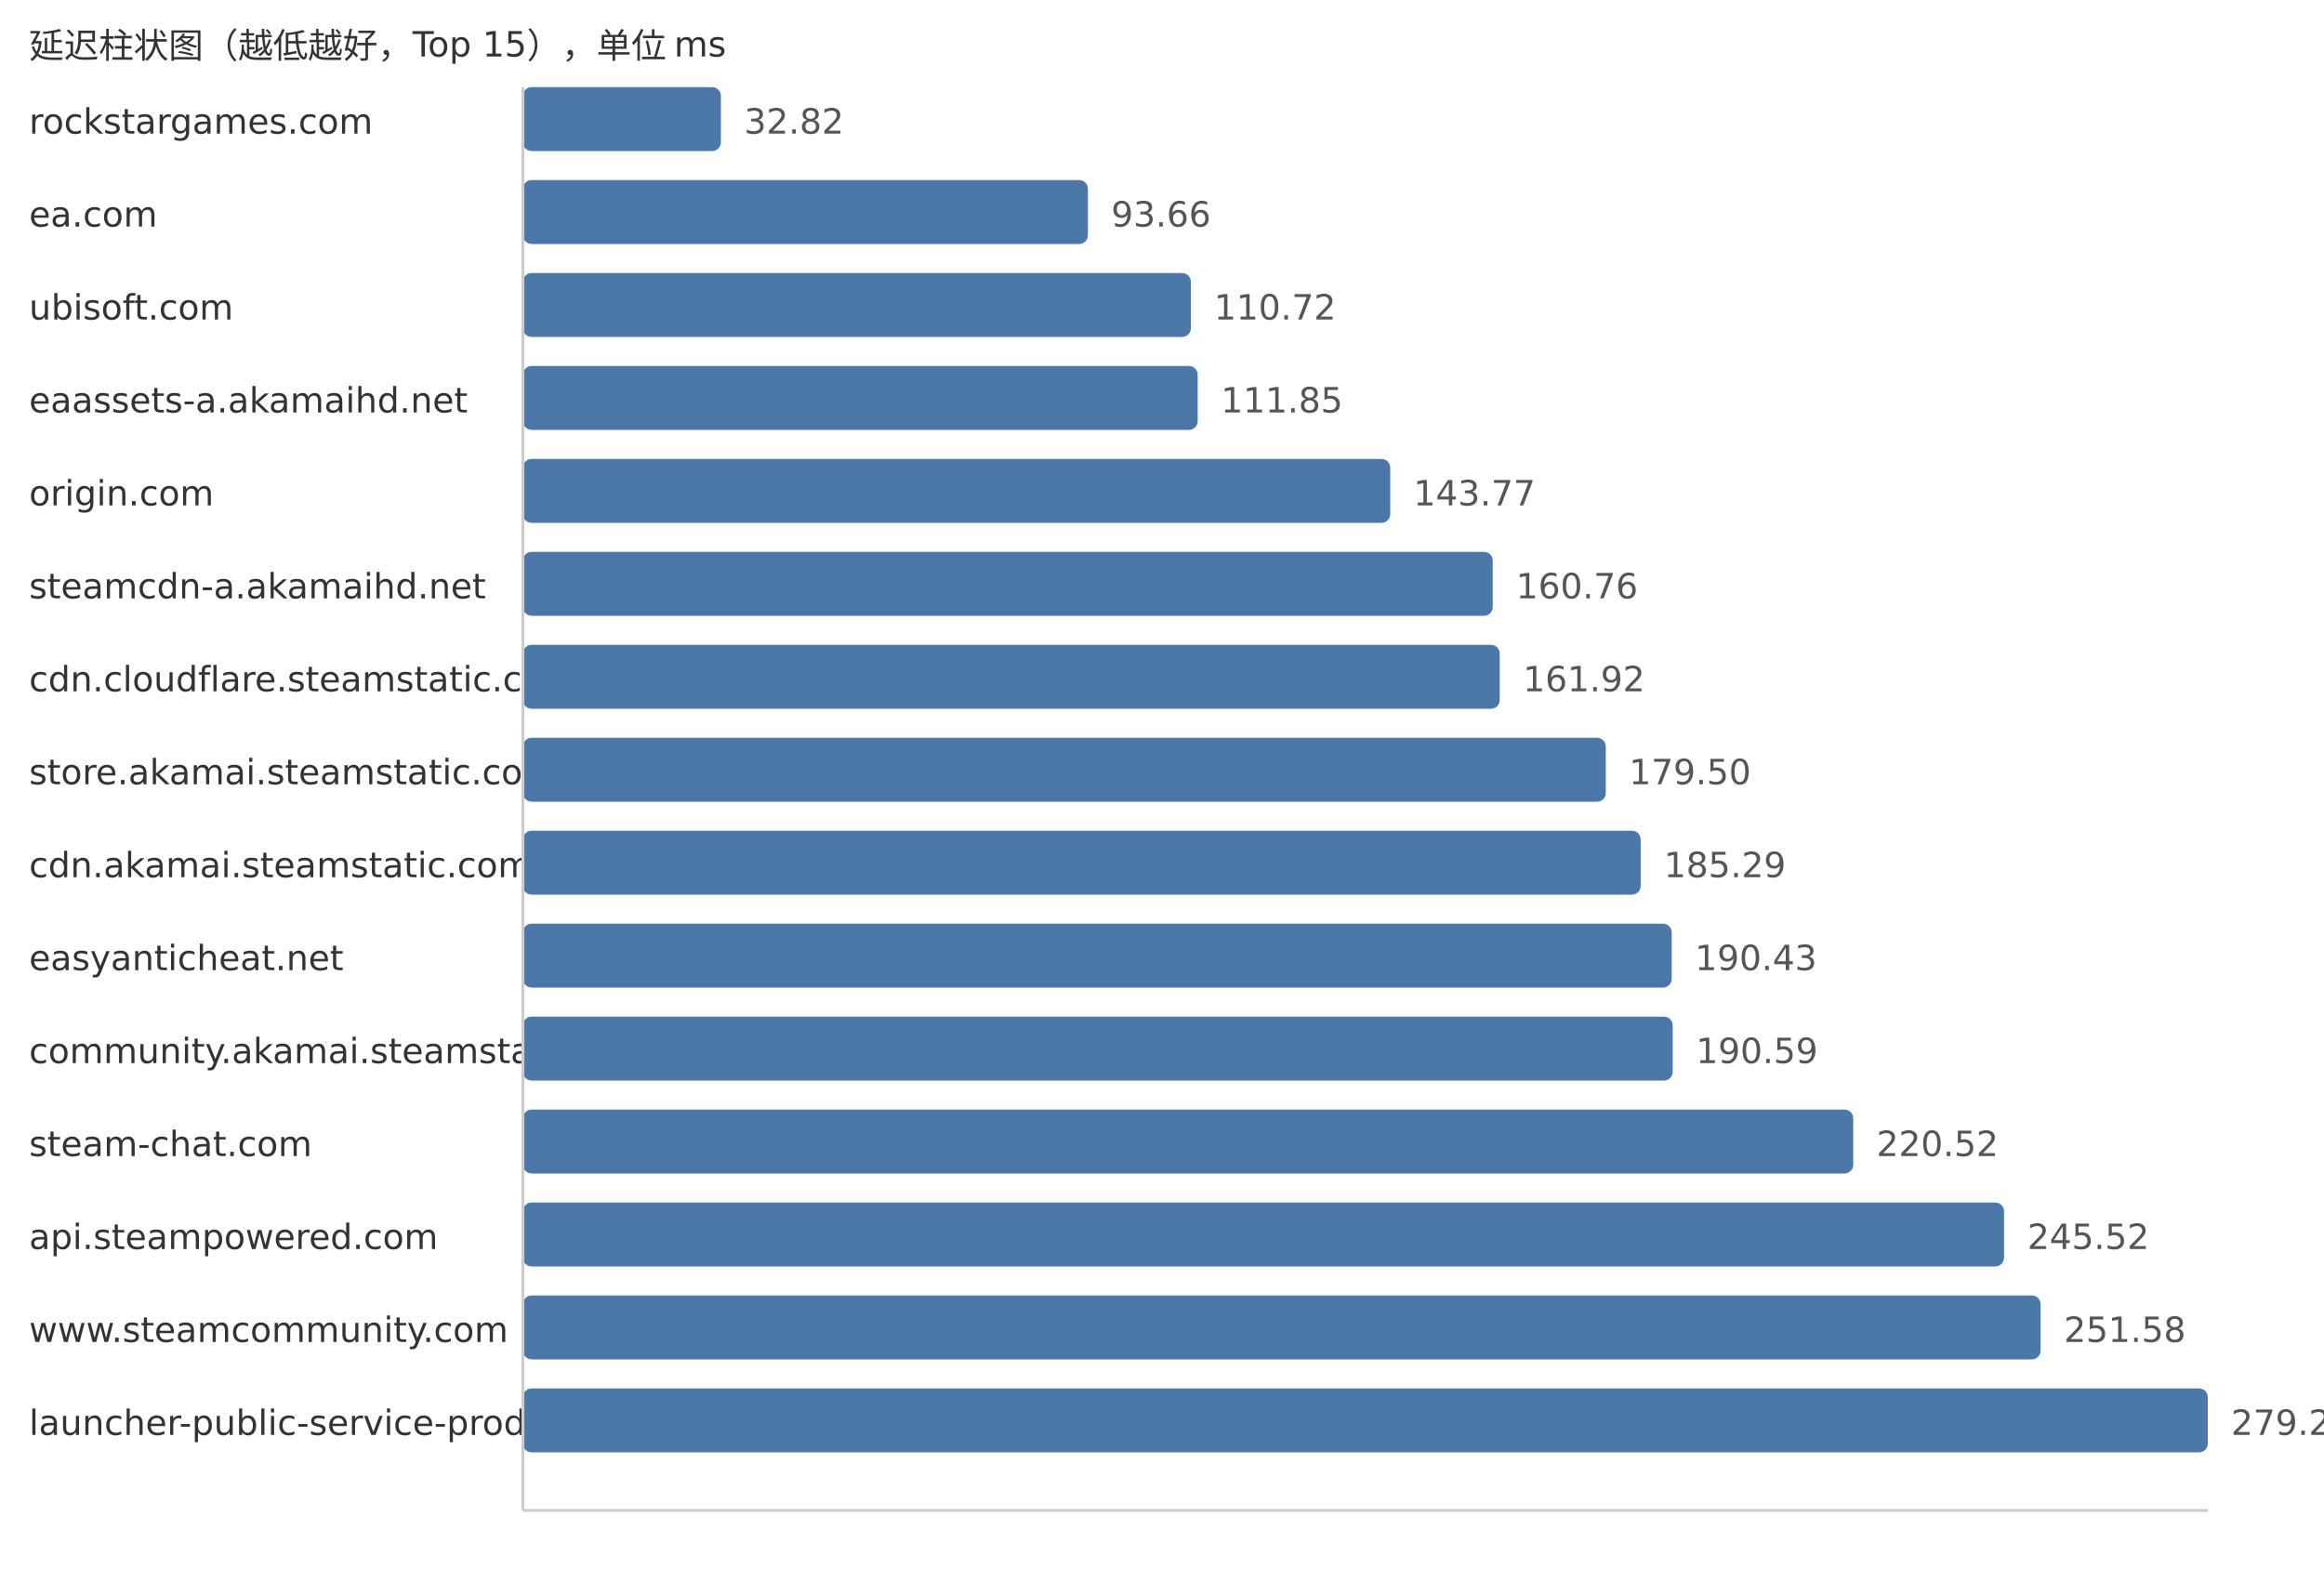
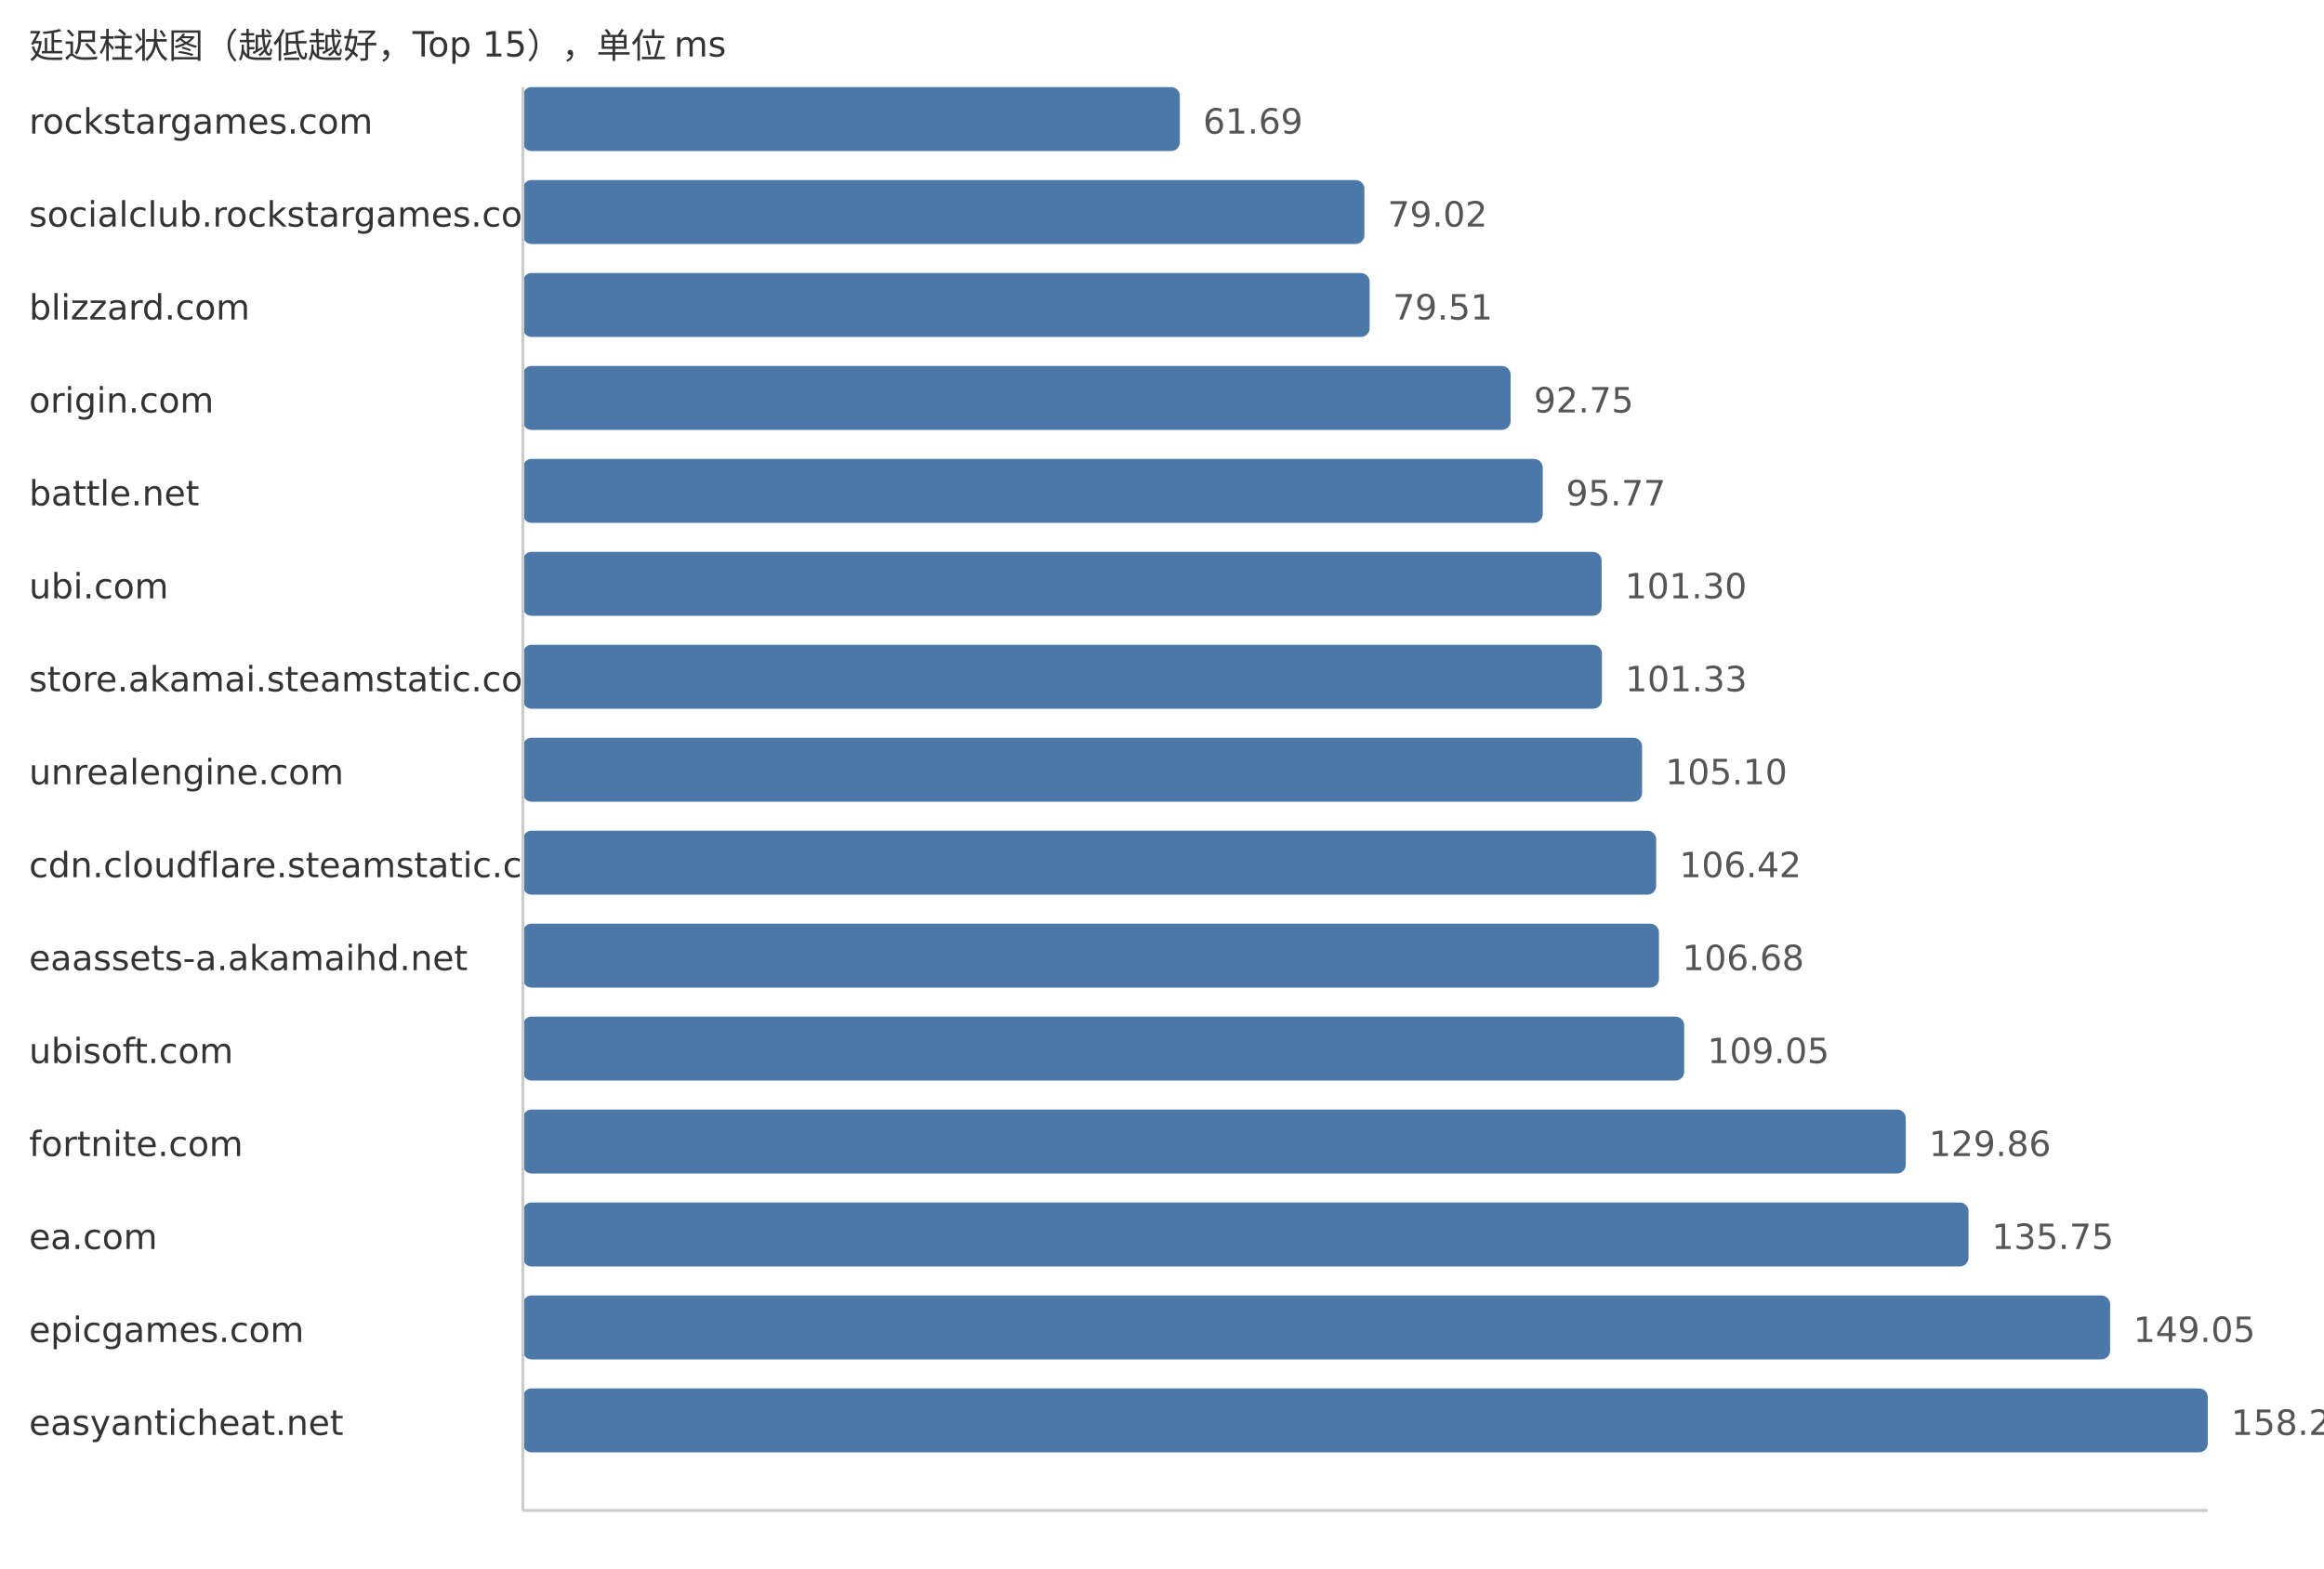
<svg xmlns="http://www.w3.org/2000/svg" width="800" height="540">
  <style> .label{font-family:DejaVu Sans,Verdana,Geneva,sans-serif;font-size:12px;fill:#333} .value{font-family:DejaVu Sans,Verdana,Geneva,sans-serif;font-size:12px;fill:#555} </style>
  <text x="10" y="20" class="label">延迟柱状图（越低越好，Top 15），单位 ms</text>
  <text x="10" y="46" class="label">rockstargames.com</text>
-   <rect x="180" y="30" width="68.16" height="22" fill="#4c78a8" rx="3" />
-   <text x="256.16" y="46" class="value">32.82</text>
-   <text x="10" y="78" class="label">ea.com</text>
-   <rect x="180" y="62" width="194.5" height="22" fill="#4c78a8" rx="3" />
-   <text x="382.5" y="78" class="value">93.66</text>
-   <text x="10" y="110" class="label">ubisoft.com</text>
-   <rect x="180" y="94" width="229.93" height="22" fill="#4c78a8" rx="3" />
-   <text x="417.93" y="110" class="value">110.72</text>
-   <text x="10" y="142" class="label">eaassets-a.akamaihd.net</text>
-   <rect x="180" y="126" width="232.28" height="22" fill="#4c78a8" rx="3" />
-   <text x="420.28" y="142" class="value">111.85</text>
-   <text x="10" y="174" class="label">origin.com</text>
-   <rect x="180" y="158" width="298.57" height="22" fill="#4c78a8" rx="3" />
-   <text x="486.57" y="174" class="value">143.77</text>
-   <text x="10" y="206" class="label">steamcdn-a.akamaihd.net</text>
-   <rect x="180" y="190" width="333.85" height="22" fill="#4c78a8" rx="3" />
-   <text x="521.85" y="206" class="value">160.76</text>
-   <text x="10" y="238" class="label">cdn.cloudflare.steamstatic.com</text>
-   <rect x="180" y="222" width="336.26" height="22" fill="#4c78a8" rx="3" />
-   <text x="524.26" y="238" class="value">161.92</text>
-   <text x="10" y="270" class="label">store.akamai.steamstatic.com</text>
-   <rect x="180" y="254" width="372.77" height="22" fill="#4c78a8" rx="3" />
-   <text x="560.77" y="270" class="value">179.50</text>
-   <text x="10" y="302" class="label">cdn.akamai.steamstatic.com</text>
-   <rect x="180" y="286" width="384.79" height="22" fill="#4c78a8" rx="3" />
-   <text x="572.79" y="302" class="value">185.29</text>
-   <text x="10" y="334" class="label">easyanticheat.net</text>
-   <rect x="180" y="318" width="395.46" height="22" fill="#4c78a8" rx="3" />
-   <text x="583.46" y="334" class="value">190.43</text>
-   <text x="10" y="366" class="label">community.akamai.steamstatic.com</text>
-   <rect x="180" y="350" width="395.8" height="22" fill="#4c78a8" rx="3" />
-   <text x="583.8" y="366" class="value">190.59</text>
-   <text x="10" y="398" class="label">steam-chat.com</text>
-   <rect x="180" y="382" width="457.95" height="22" fill="#4c78a8" rx="3" />
-   <text x="645.95" y="398" class="value">220.52</text>
-   <text x="10" y="430" class="label">api.steampowered.com</text>
-   <rect x="180" y="414" width="509.87" height="22" fill="#4c78a8" rx="3" />
-   <text x="697.87" y="430" class="value">245.52</text>
-   <text x="10" y="462" class="label">www.steamcommunity.com</text>
-   <rect x="180" y="446" width="522.45" height="22" fill="#4c78a8" rx="3" />
-   <text x="710.45" y="462" class="value">251.58</text>
-   <text x="10" y="494" class="label">launcher-public-service-prod06.ol.epicgames.com</text>
+   <rect x="180" y="30" width="226.14" height="22" fill="#4c78a8" rx="3" />
+   <text x="414.14" y="46" class="value">61.69</text>
+   <text x="10" y="78" class="label">socialclub.rockstargames.com</text>
+   <rect x="180" y="62" width="289.67" height="22" fill="#4c78a8" rx="3" />
+   <text x="477.67" y="78" class="value">79.02</text>
+   <text x="10" y="110" class="label">blizzard.com</text>
+   <rect x="180" y="94" width="291.47" height="22" fill="#4c78a8" rx="3" />
+   <text x="479.47" y="110" class="value">79.51</text>
+   <text x="10" y="142" class="label">origin.com</text>
+   <rect x="180" y="126" width="340.0" height="22" fill="#4c78a8" rx="3" />
+   <text x="528.0" y="142" class="value">92.75</text>
+   <text x="10" y="174" class="label">battle.net</text>
+   <rect x="180" y="158" width="351.07" height="22" fill="#4c78a8" rx="3" />
+   <text x="539.07" y="174" class="value">95.77</text>
+   <text x="10" y="206" class="label">ubi.com</text>
+   <rect x="180" y="190" width="371.34" height="22" fill="#4c78a8" rx="3" />
+   <text x="559.34" y="206" class="value">101.30</text>
+   <text x="10" y="238" class="label">store.akamai.steamstatic.com</text>
+   <rect x="180" y="222" width="371.45" height="22" fill="#4c78a8" rx="3" />
+   <text x="559.45" y="238" class="value">101.33</text>
+   <text x="10" y="270" class="label">unrealengine.com</text>
+   <rect x="180" y="254" width="385.27" height="22" fill="#4c78a8" rx="3" />
+   <text x="573.27" y="270" class="value">105.10</text>
+   <text x="10" y="302" class="label">cdn.cloudflare.steamstatic.com</text>
+   <rect x="180" y="286" width="390.11" height="22" fill="#4c78a8" rx="3" />
+   <text x="578.11" y="302" class="value">106.42</text>
+   <text x="10" y="334" class="label">eaassets-a.akamaihd.net</text>
+   <rect x="180" y="318" width="391.07" height="22" fill="#4c78a8" rx="3" />
+   <text x="579.07" y="334" class="value">106.68</text>
+   <text x="10" y="366" class="label">ubisoft.com</text>
+   <rect x="180" y="350" width="399.75" height="22" fill="#4c78a8" rx="3" />
+   <text x="587.75" y="366" class="value">109.05</text>
+   <text x="10" y="398" class="label">fortnite.com</text>
+   <rect x="180" y="382" width="476.04" height="22" fill="#4c78a8" rx="3" />
+   <text x="664.04" y="398" class="value">129.86</text>
+   <text x="10" y="430" class="label">ea.com</text>
+   <rect x="180" y="414" width="497.63" height="22" fill="#4c78a8" rx="3" />
+   <text x="685.63" y="430" class="value">135.75</text>
+   <text x="10" y="462" class="label">epicgames.com</text>
+   <rect x="180" y="446" width="546.38" height="22" fill="#4c78a8" rx="3" />
+   <text x="734.38" y="462" class="value">149.05</text>
+   <text x="10" y="494" class="label">easyanticheat.net</text>
  <rect x="180" y="478" width="580.0" height="22" fill="#4c78a8" rx="3" />
-   <text x="768.0" y="494" class="value">279.29</text>
+   <text x="768.0" y="494" class="value">158.22</text>
  <line x1="180" y1="30" x2="180" y2="520" stroke="#ccc" />
  <line x1="180" y1="520" x2="760" y2="520" stroke="#ccc" />
</svg>
